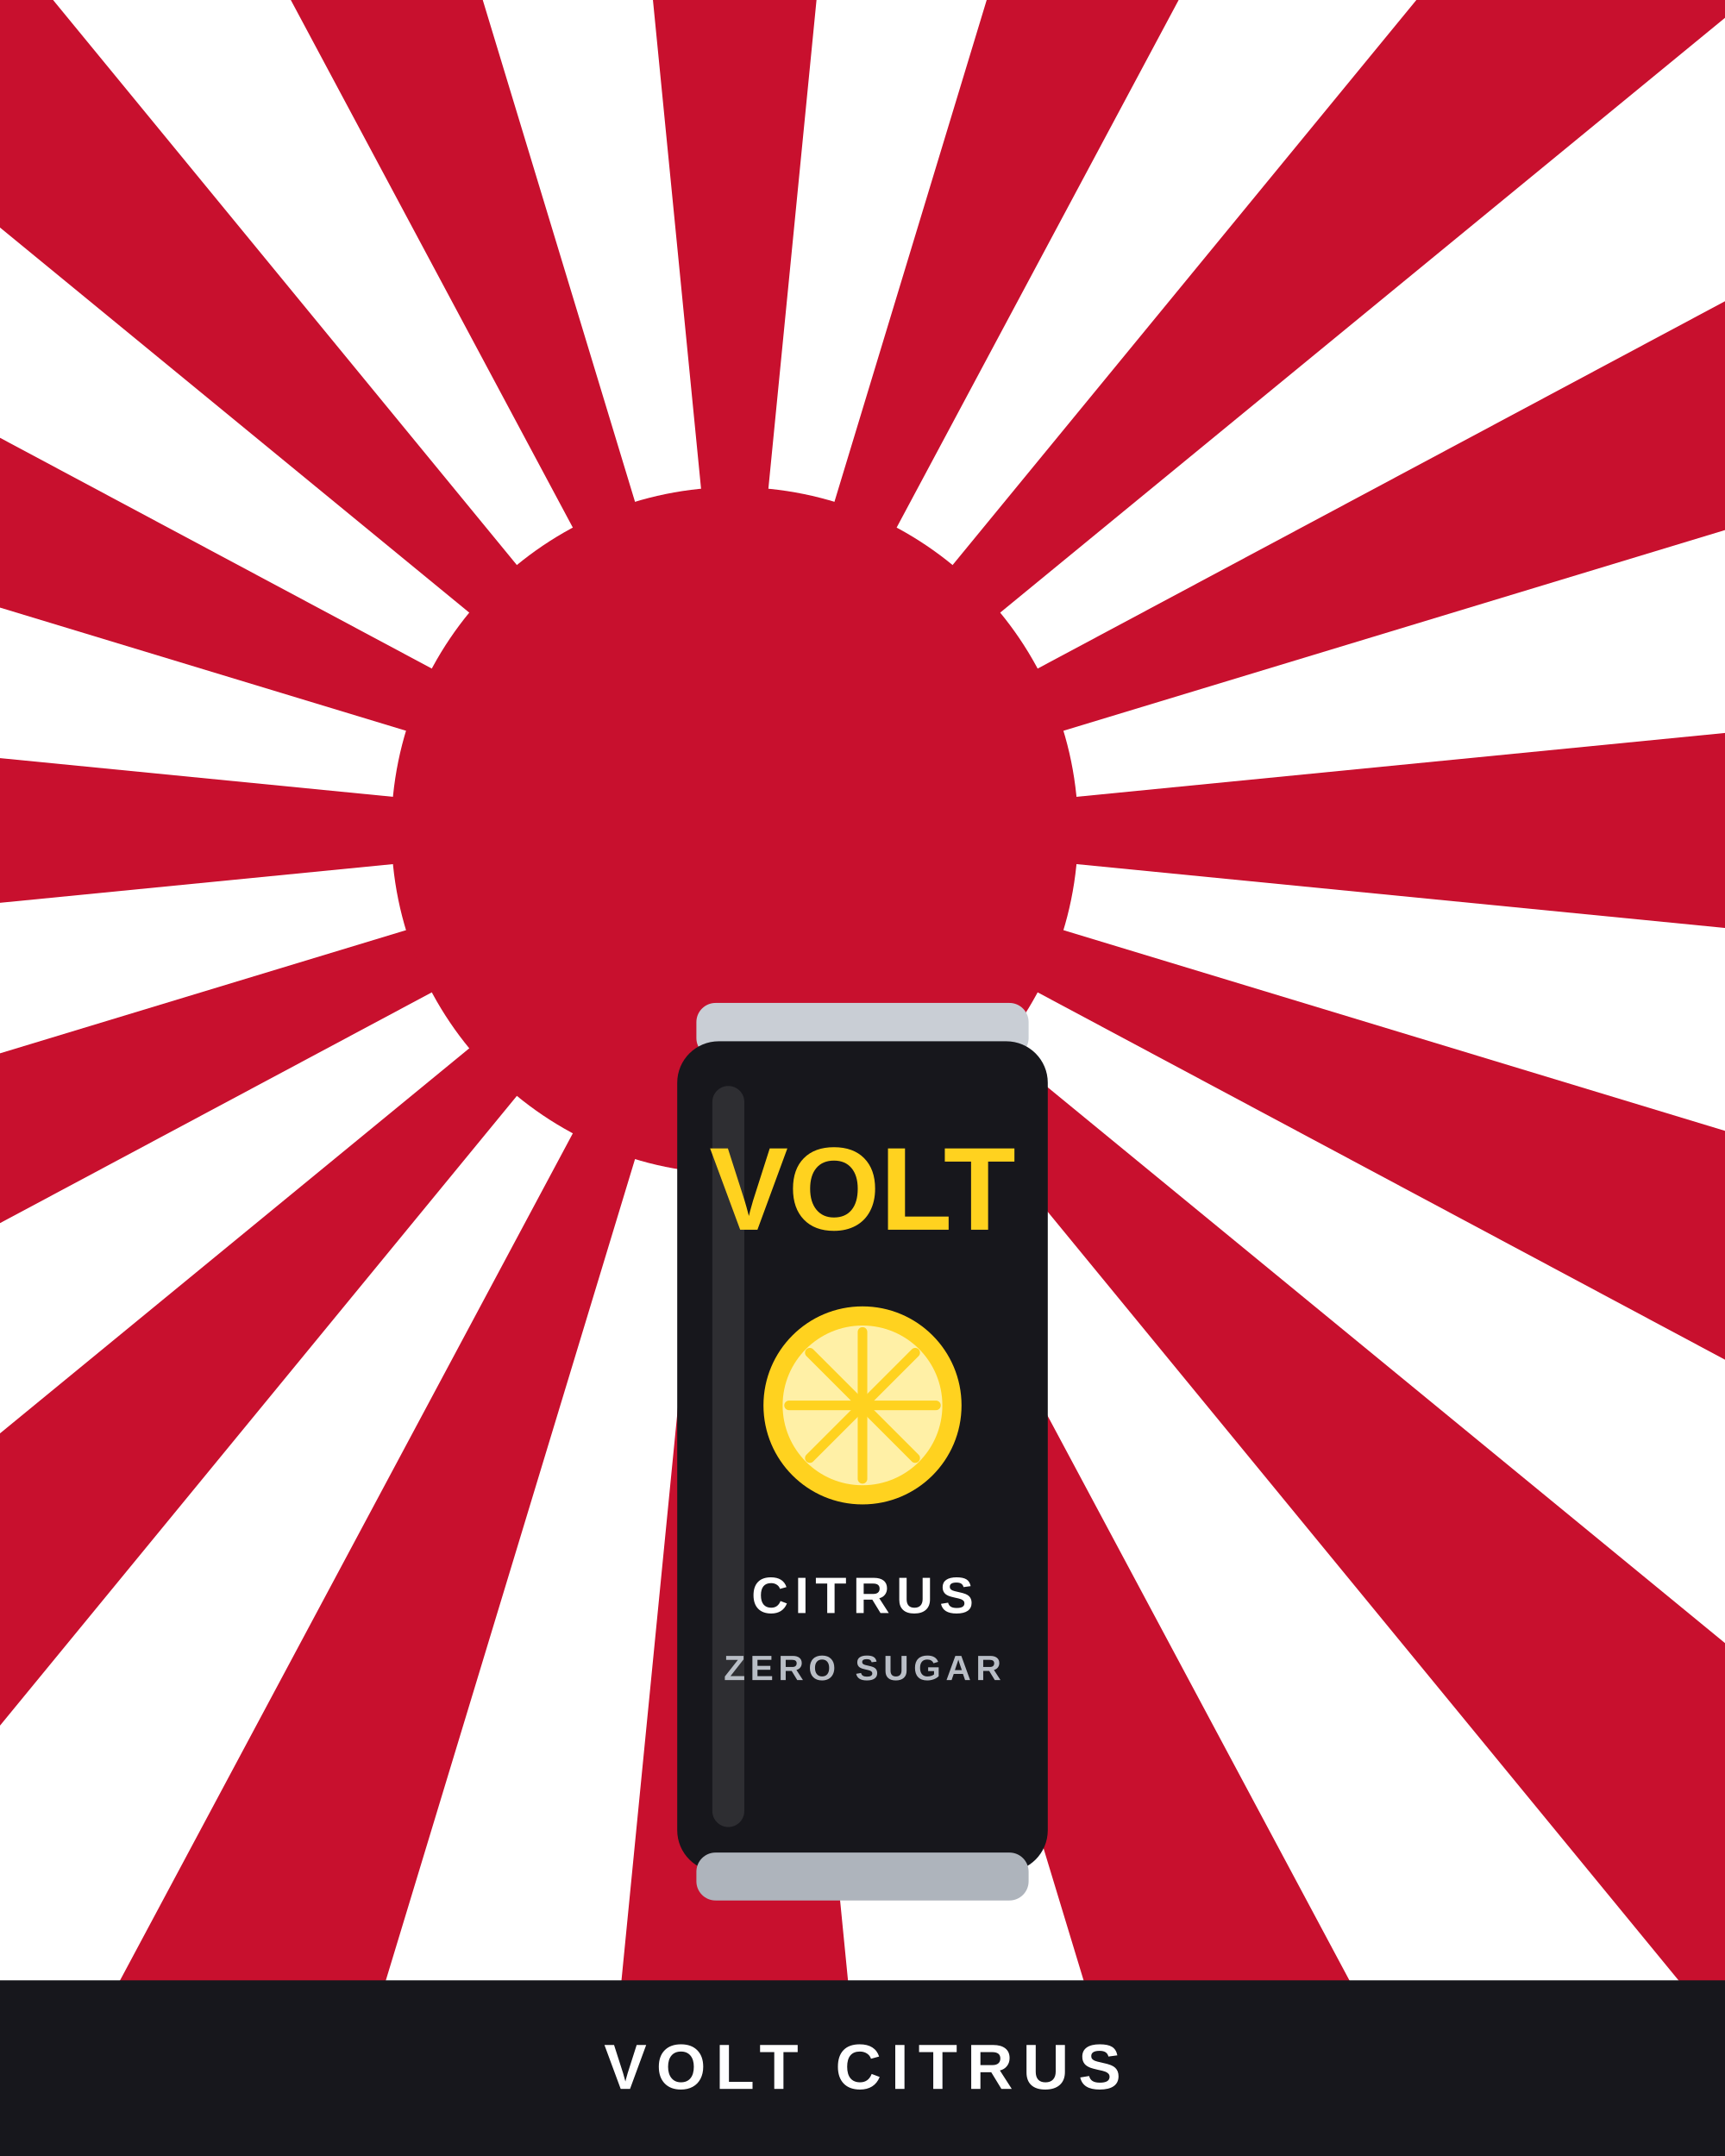
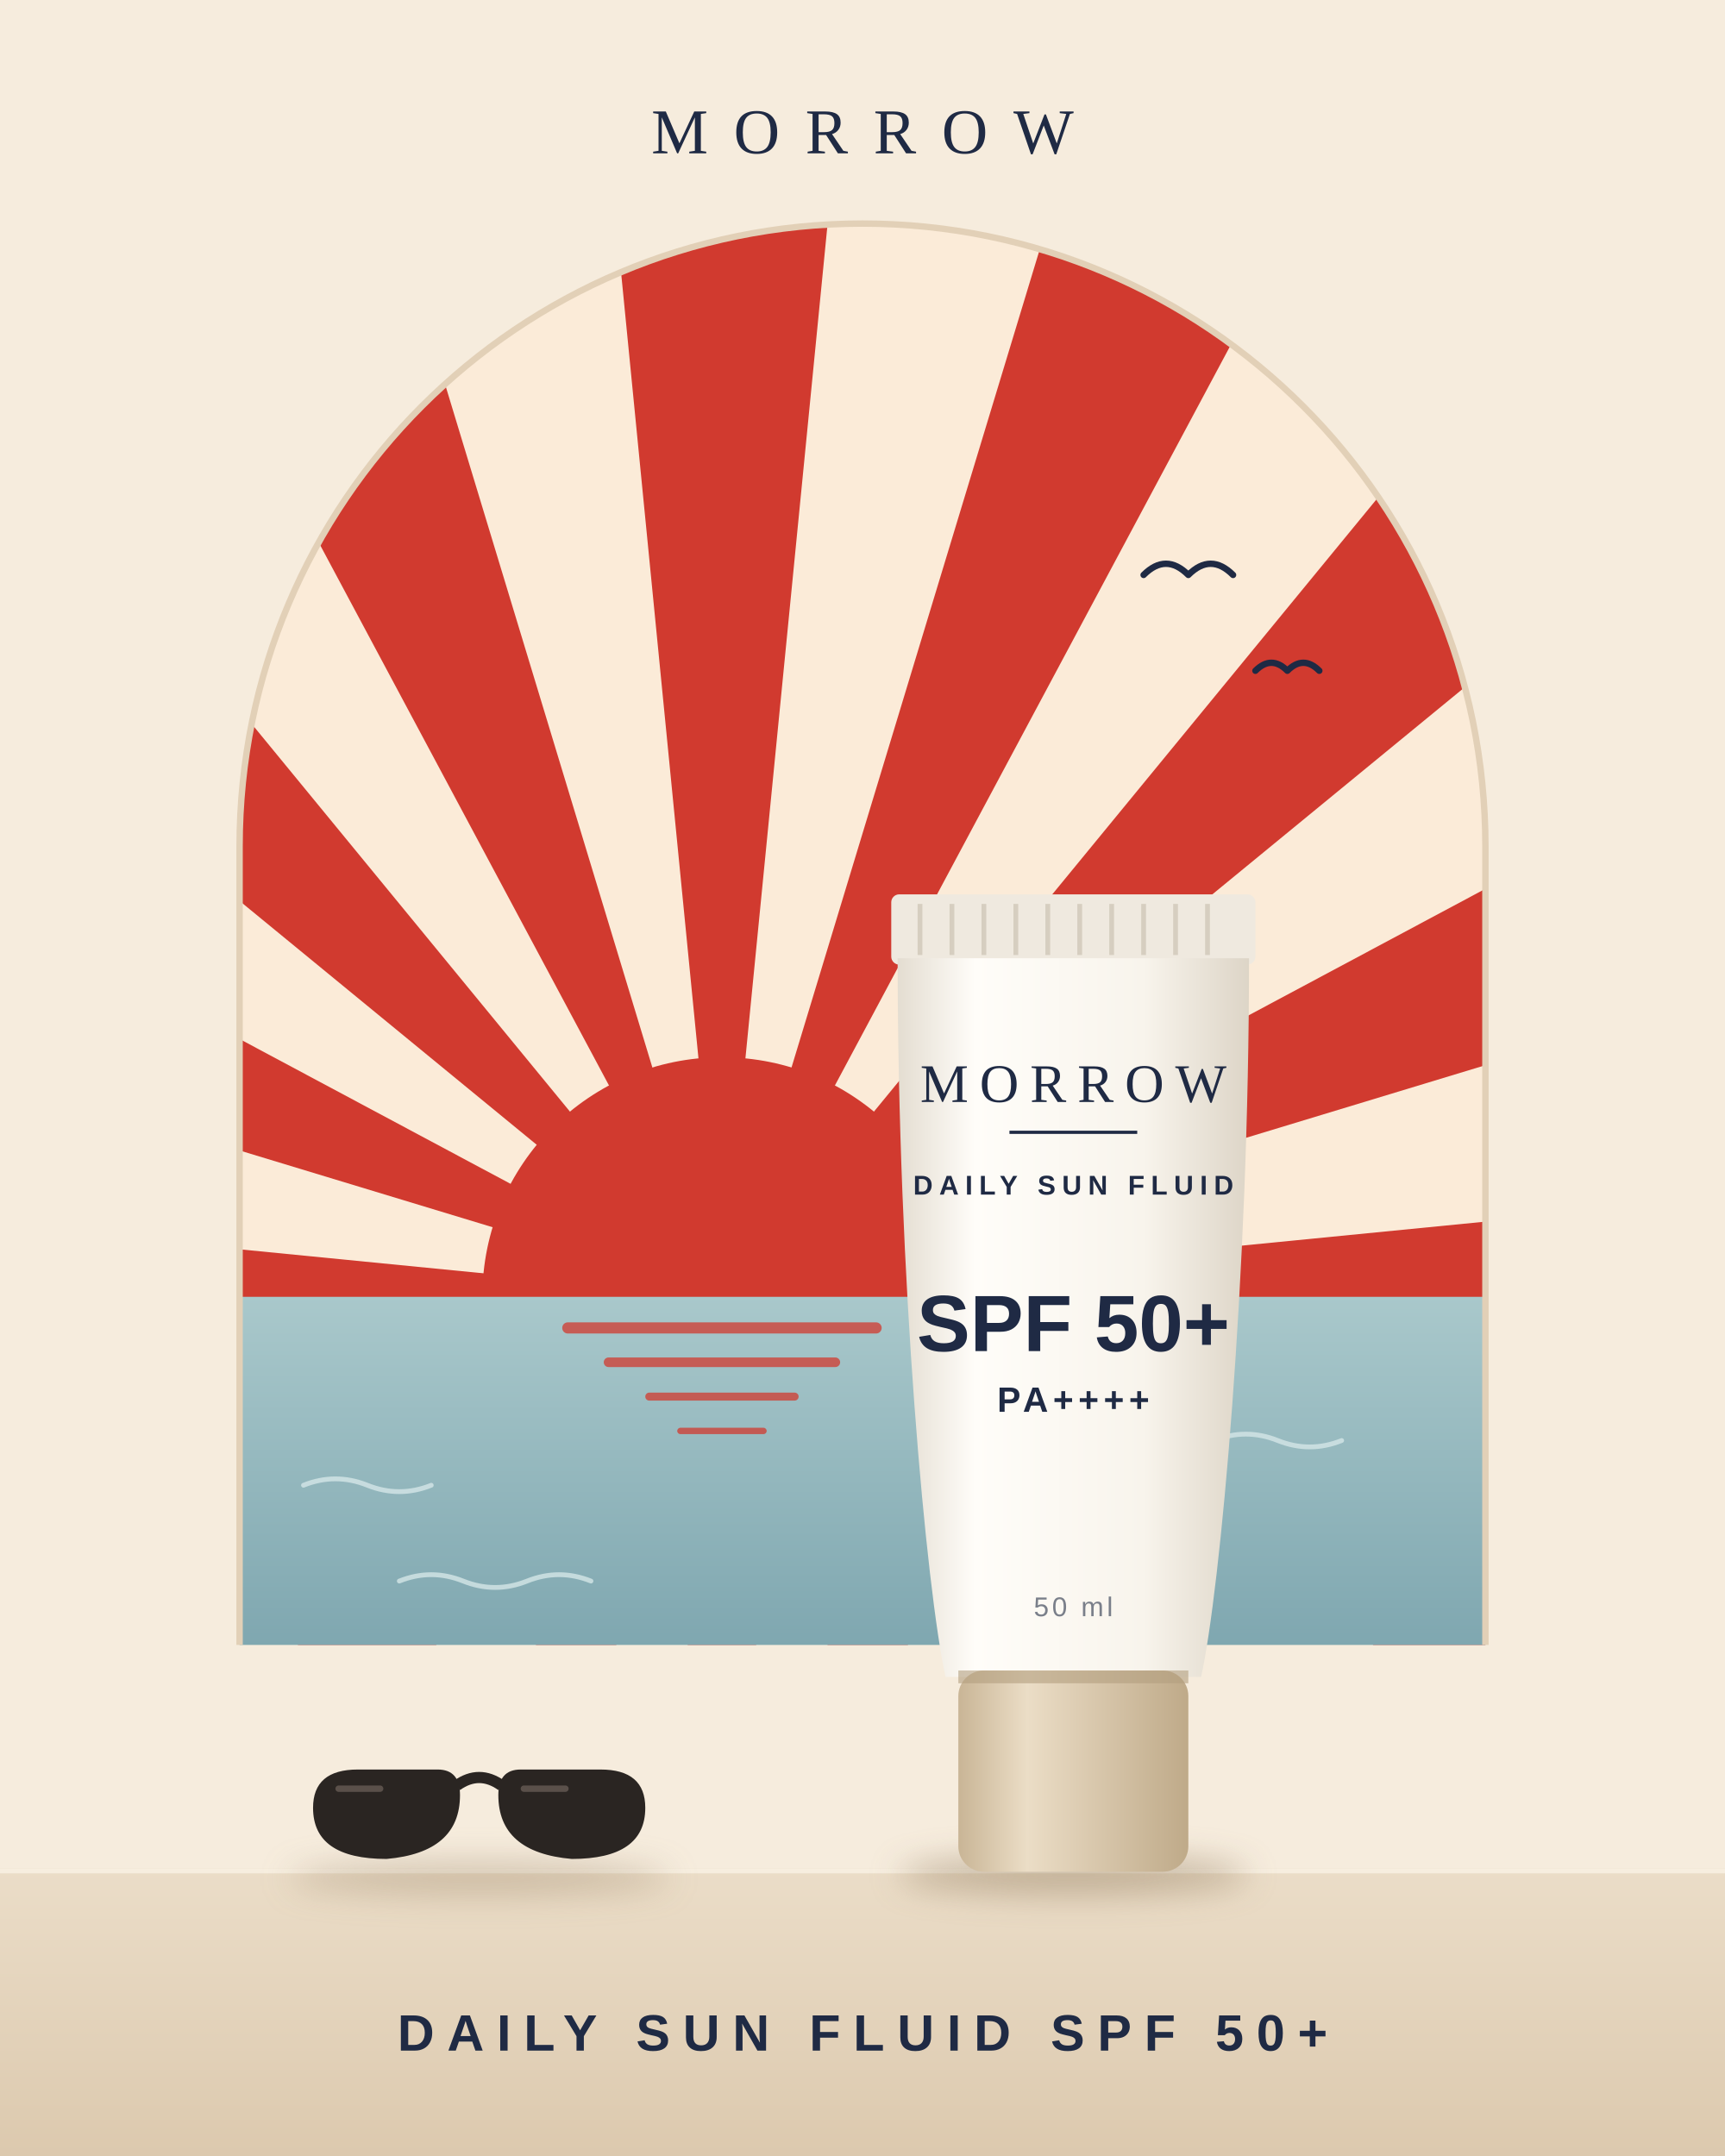
<svg xmlns="http://www.w3.org/2000/svg" xmlns:xlink="http://www.w3.org/1999/xlink" width="1080" height="1350" viewBox="0 0 1080 1350">
  <defs>
-     <polygon id="ray" points="0,0 2189.4,-215.6 2189.4,215.6" fill="#C8102E" />
+     <clipPath id="arch">
+       <path d="M150 1030 V530 A390 390 0 0 1 930 530 V1030 Z" />
+     </clipPath>
+     <polygon id="ray" points="0,0 1300,-128 1300,128" fill="#D13A2F" />
+     <linearGradient id="sea" x1="0" x2="0" y1="0" y2="1">
+       <stop offset="0" stop-color="#A9C8CB" />
+       <stop offset="1" stop-color="#7FA7B0" />
+     </linearGradient>
+     <linearGradient id="tube" x1="0" x2="1" y1="0" y2="0">
+       <stop offset="0" stop-color="#E4DDD1" />
+       <stop offset="0.22" stop-color="#FFFDF9" />
+       <stop offset="0.7" stop-color="#F8F4EC" />
+       <stop offset="1" stop-color="#DDD5C7" />
+     </linearGradient>
+     <linearGradient id="cap" x1="0" x2="1" y1="0" y2="0">
+       <stop offset="0" stop-color="#C9B596" />
+       <stop offset="0.3" stop-color="#EBDDC6" />
+       <stop offset="1" stop-color="#BFAA89" />
+     </linearGradient>
+     <linearGradient id="ledge" x1="0" x2="0" y1="0" y2="1">
+       <stop offset="0" stop-color="#EBDDC8" />
+       <stop offset="1" stop-color="#DCC9AE" />
+     </linearGradient>
+     <filter id="soft" x="-30%" y="-200%" width="160%" height="500%">
+       <feGaussianBlur stdDeviation="10" />
+     </filter>
  </defs>
-   <rect width="1080" height="1350" fill="#FFFFFF" />
-   <g transform="translate(460 520)">
-     <use xlink:href="#ray" transform="rotate(0)" />
-     <use xlink:href="#ray" transform="rotate(22.5)" />
-     <use xlink:href="#ray" transform="rotate(45)" />
-     <use xlink:href="#ray" transform="rotate(67.5)" />
-     <use xlink:href="#ray" transform="rotate(90)" />
-     <use xlink:href="#ray" transform="rotate(112.5)" />
-     <use xlink:href="#ray" transform="rotate(135)" />
-     <use xlink:href="#ray" transform="rotate(157.5)" />
-     <use xlink:href="#ray" transform="rotate(180)" />
-     <use xlink:href="#ray" transform="rotate(202.5)" />
-     <use xlink:href="#ray" transform="rotate(225)" />
-     <use xlink:href="#ray" transform="rotate(247.5)" />
-     <use xlink:href="#ray" transform="rotate(270)" />
-     <use xlink:href="#ray" transform="rotate(292.5)" />
-     <use xlink:href="#ray" transform="rotate(315)" />
-     <use xlink:href="#ray" transform="rotate(337.5)" />
-     <circle cx="0" cy="0" r="215" fill="#C8102E" />
+   <rect width="1080" height="1350" fill="#F6ECDD" />
+   <text x="540" y="96" text-anchor="middle" font-family="Georgia, 'Times New Roman', serif" font-size="40" letter-spacing="16" fill="#1F2A44">MORROW</text>
+   <g clip-path="url(#arch)">
+     <rect x="150" y="140" width="780" height="890" fill="#FBEBD8" />
+     <g transform="translate(452 812)">
+       <use xlink:href="#ray" transform="rotate(0)" />
+       <use xlink:href="#ray" transform="rotate(22.5)" />
+       <use xlink:href="#ray" transform="rotate(45)" />
+       <use xlink:href="#ray" transform="rotate(67.5)" />
+       <use xlink:href="#ray" transform="rotate(90)" />
+       <use xlink:href="#ray" transform="rotate(112.5)" />
+       <use xlink:href="#ray" transform="rotate(135)" />
+       <use xlink:href="#ray" transform="rotate(157.5)" />
+       <use xlink:href="#ray" transform="rotate(180)" />
+       <use xlink:href="#ray" transform="rotate(202.5)" />
+       <use xlink:href="#ray" transform="rotate(225)" />
+       <use xlink:href="#ray" transform="rotate(247.5)" />
+       <use xlink:href="#ray" transform="rotate(270)" />
+       <use xlink:href="#ray" transform="rotate(292.5)" />
+       <use xlink:href="#ray" transform="rotate(315)" />
+       <use xlink:href="#ray" transform="rotate(337.5)" />
+       <circle cx="0" cy="0" r="150" fill="#D13A2F" />
+     </g>
+     <rect x="150" y="812" width="780" height="218" fill="url(#sea)" />
+     <g fill="#D13A2F" opacity="0.75">
+       <rect x="352" y="828" width="200" height="7" rx="3.5" />
+       <rect x="378" y="850" width="148" height="6" rx="3" />
+       <rect x="404" y="872" width="96" height="5" rx="2.5" />
+       <rect x="424" y="894" width="56" height="4" rx="2" />
+     </g>
+     <g fill="none" stroke="#D4E6E7" stroke-width="3" stroke-linecap="round" opacity="0.8">
+       <path d="M190 930 q20 -8 40 0 t40 0" />
+       <path d="M760 902 q20 -8 40 0 t40 0" />
+       <path d="M250 990 q20 -8 40 0 t40 0 t40 0" />
+     </g>
+     <g fill="none" stroke="#1F2A44" stroke-width="4" stroke-linecap="round" stroke-linejoin="round">
+       <path d="M716 360 q14 -14 28 0 q14 -14 28 0" />
+       <path d="M786 420 q10 -10 20 0 q10 -10 20 0" />
+     </g>
  </g>
-   <rect x="436" y="628" width="208" height="34" rx="12" fill="#C9CED5" />
-   <rect x="424" y="652" width="232" height="520" rx="26" fill="#17171C" />
-   <rect x="446" y="680" width="20" height="464" rx="10" fill="#FFFFFF" opacity="0.10" />
-   <rect x="436" y="1160" width="208" height="30" rx="12" fill="#AEB4BC" />
-   <text x="540" y="770" text-anchor="middle" font-family="Arial, Helvetica, sans-serif" font-size="74" font-weight="700" fill="#FFD21F">VOLT</text>
-   <circle cx="540" cy="880" r="62" fill="#FFD21F" />
-   <circle cx="540" cy="880" r="50" fill="#FFF0A6" />
-   <g stroke="#FFD21F" stroke-width="6" stroke-linecap="round">
-     <line x1="540" y1="834" x2="540" y2="926" />
-     <line x1="494" y1="880" x2="586" y2="880" />
-     <line x1="507" y1="847" x2="573" y2="913" />
-     <line x1="573" y1="847" x2="507" y2="913" />
+   <path d="M150 1030 V530 A390 390 0 0 1 930 530 V1030" fill="none" stroke="#E2D0B7" stroke-width="4" />
+   <rect x="0" y="1170" width="1080" height="180" fill="url(#ledge)" />
+   <rect x="0" y="1170" width="1080" height="3" fill="#F7EEDF" />
+   <ellipse cx="672" cy="1174" rx="110" ry="12" fill="#8C7556" opacity="0.45" filter="url(#soft)" />
+   <ellipse cx="300" cy="1176" rx="120" ry="10" fill="#8C7556" opacity="0.35" filter="url(#soft)" />
+   <g transform="translate(300 1142)">
+     <path d="M-104 -10 Q-104 -34 -76 -34 L-26 -34 Q-12 -34 -12 -18 Q-12 18 -58 22 Q-104 22 -104 -10 Z" fill="#2A2522" />
+     <path d="M104 -10 Q104 -34 76 -34 L26 -34 Q12 -34 12 -18 Q12 18 58 22 Q104 22 104 -10 Z" fill="#2A2522" />
+     <path d="M-14 -24 Q0 -34 14 -24" fill="none" stroke="#2A2522" stroke-width="7" />
+     <path d="M-88 -22 L-62 -22" stroke="#5A504A" stroke-width="4" stroke-linecap="round" />
+     <path d="M28 -22 L54 -22" stroke="#5A504A" stroke-width="4" stroke-linecap="round" />
  </g>
-   <circle cx="540" cy="880" r="7" fill="#FFD21F" />
-   <text x="540" y="1010" text-anchor="middle" font-family="Arial, Helvetica, sans-serif" font-size="32" font-weight="700" letter-spacing="4" fill="#FFFFFF">CITRUS</text>
-   <text x="540" y="1052" text-anchor="middle" font-family="Arial, Helvetica, sans-serif" font-size="22" font-weight="700" letter-spacing="3" fill="#B9BEC6">ZERO SUGAR</text>
-   <rect x="0" y="1240" width="1080" height="110" fill="#17171C" />
-   <text x="540" y="1308" text-anchor="middle" font-family="Arial, Helvetica, sans-serif" font-size="40" font-weight="700" letter-spacing="6" fill="#FFFFFF">VOLT CITRUS</text>
+   <rect x="558" y="560" width="228" height="44" rx="5" fill="#EFE9DF" />
+   <g stroke="#D6CEC0" stroke-width="3">
+     <line x1="576" y1="566" x2="576" y2="598" />
+     <line x1="596" y1="566" x2="596" y2="598" />
+     <line x1="616" y1="566" x2="616" y2="598" />
+     <line x1="636" y1="566" x2="636" y2="598" />
+     <line x1="656" y1="566" x2="656" y2="598" />
+     <line x1="676" y1="566" x2="676" y2="598" />
+     <line x1="696" y1="566" x2="696" y2="598" />
+     <line x1="716" y1="566" x2="716" y2="598" />
+     <line x1="736" y1="566" x2="736" y2="598" />
+     <line x1="756" y1="566" x2="756" y2="598" />
+   </g>
+   <path d="M562 600 L782 600 C 782 800, 764 996, 752 1050 L 592 1050 C 580 996, 562 800, 562 600 Z" fill="url(#tube)" />
+   <rect x="600" y="1046" width="144" height="126" rx="16" fill="url(#cap)" />
+   <rect x="600" y="1046" width="144" height="8" fill="#B39E7E" opacity="0.6" />
+   <text x="672" y="690" text-anchor="middle" font-family="Georgia, 'Times New Roman', serif" font-size="34" letter-spacing="7" fill="#1F2A44">MORROW</text>
+   <rect x="632" y="708" width="80" height="2" fill="#1F2A44" />
+   <text x="672" y="748" text-anchor="middle" font-family="Arial, Helvetica, sans-serif" font-size="17" font-weight="700" letter-spacing="4" fill="#1F2A44">DAILY SUN FLUID</text>
+   <text x="672" y="846" text-anchor="middle" font-family="Arial, Helvetica, sans-serif" font-size="50" font-weight="700" fill="#1F2A44">SPF 50+</text>
+   <text x="672" y="884" text-anchor="middle" font-family="Arial, Helvetica, sans-serif" font-size="22" font-weight="700" letter-spacing="3" fill="#1F2A44">PA++++</text>
+   <text x="672" y="1012" text-anchor="middle" font-family="Arial, Helvetica, sans-serif" font-size="17" letter-spacing="2" fill="#7A7F8A">50 ml</text>
+   <text x="540" y="1284" text-anchor="middle" font-family="Arial, Helvetica, sans-serif" font-size="32" font-weight="700" letter-spacing="8" fill="#1F2A44">DAILY SUN FLUID  SPF 50+</text>
</svg>
